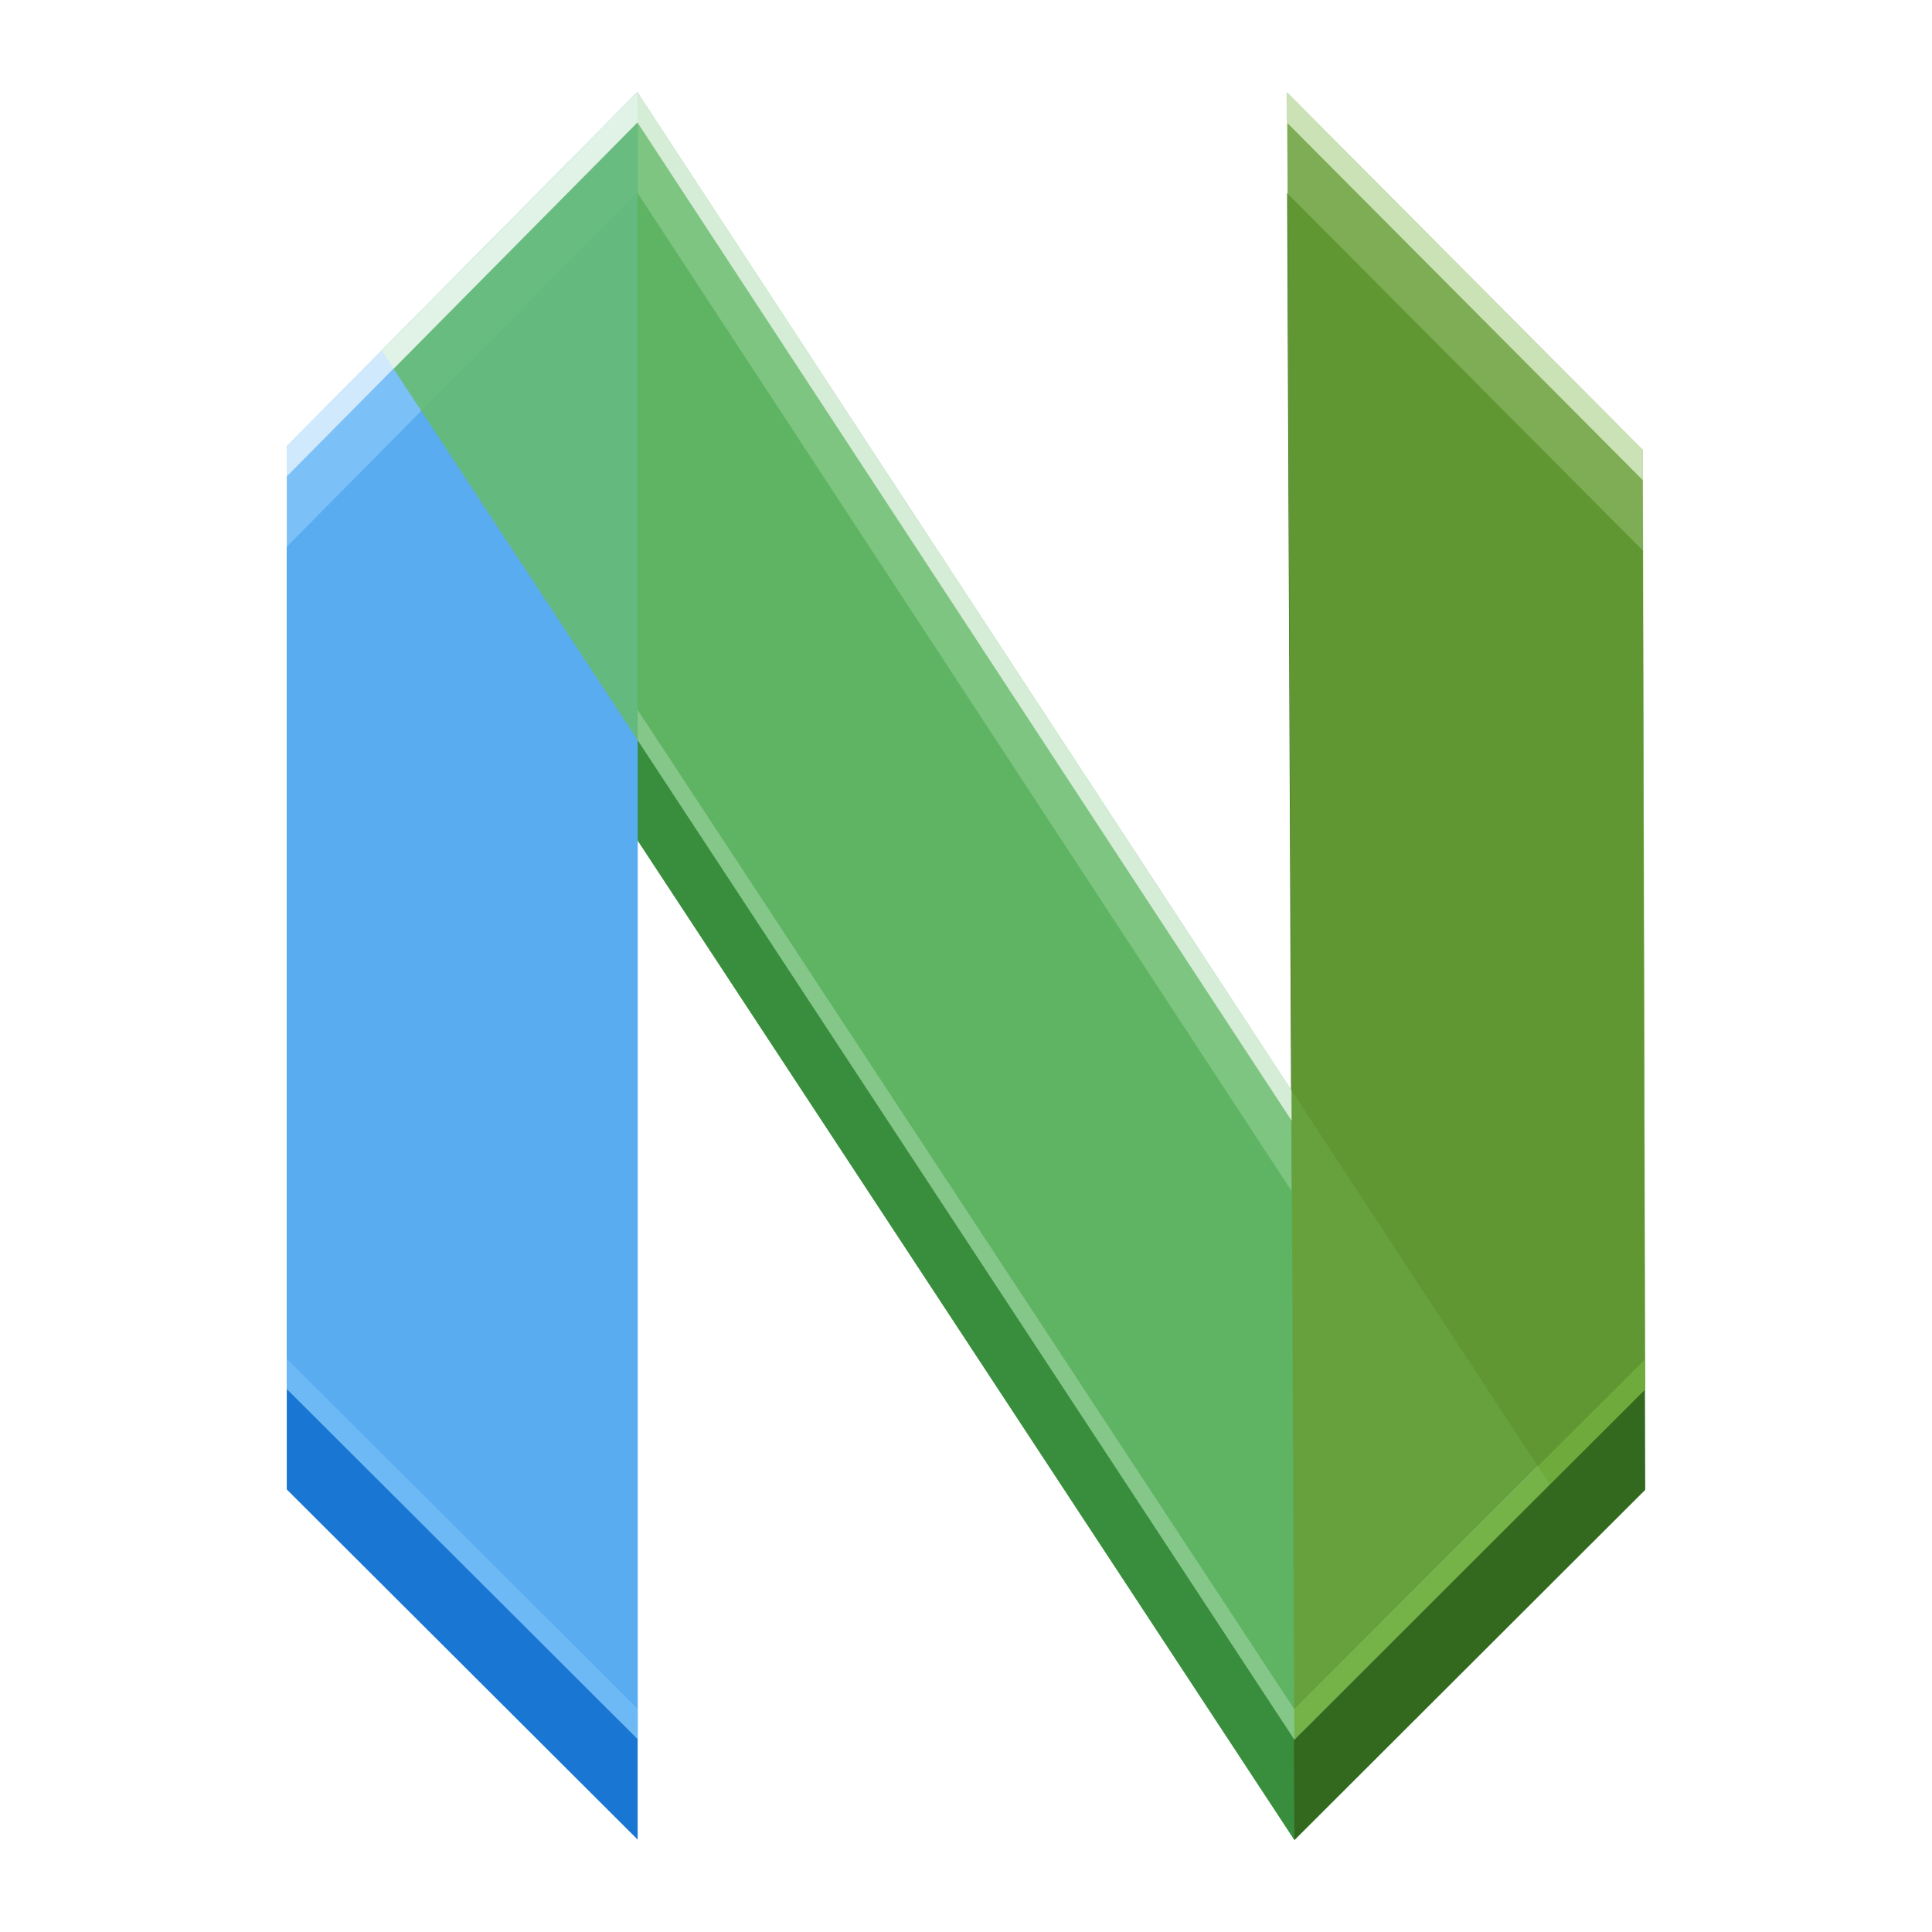
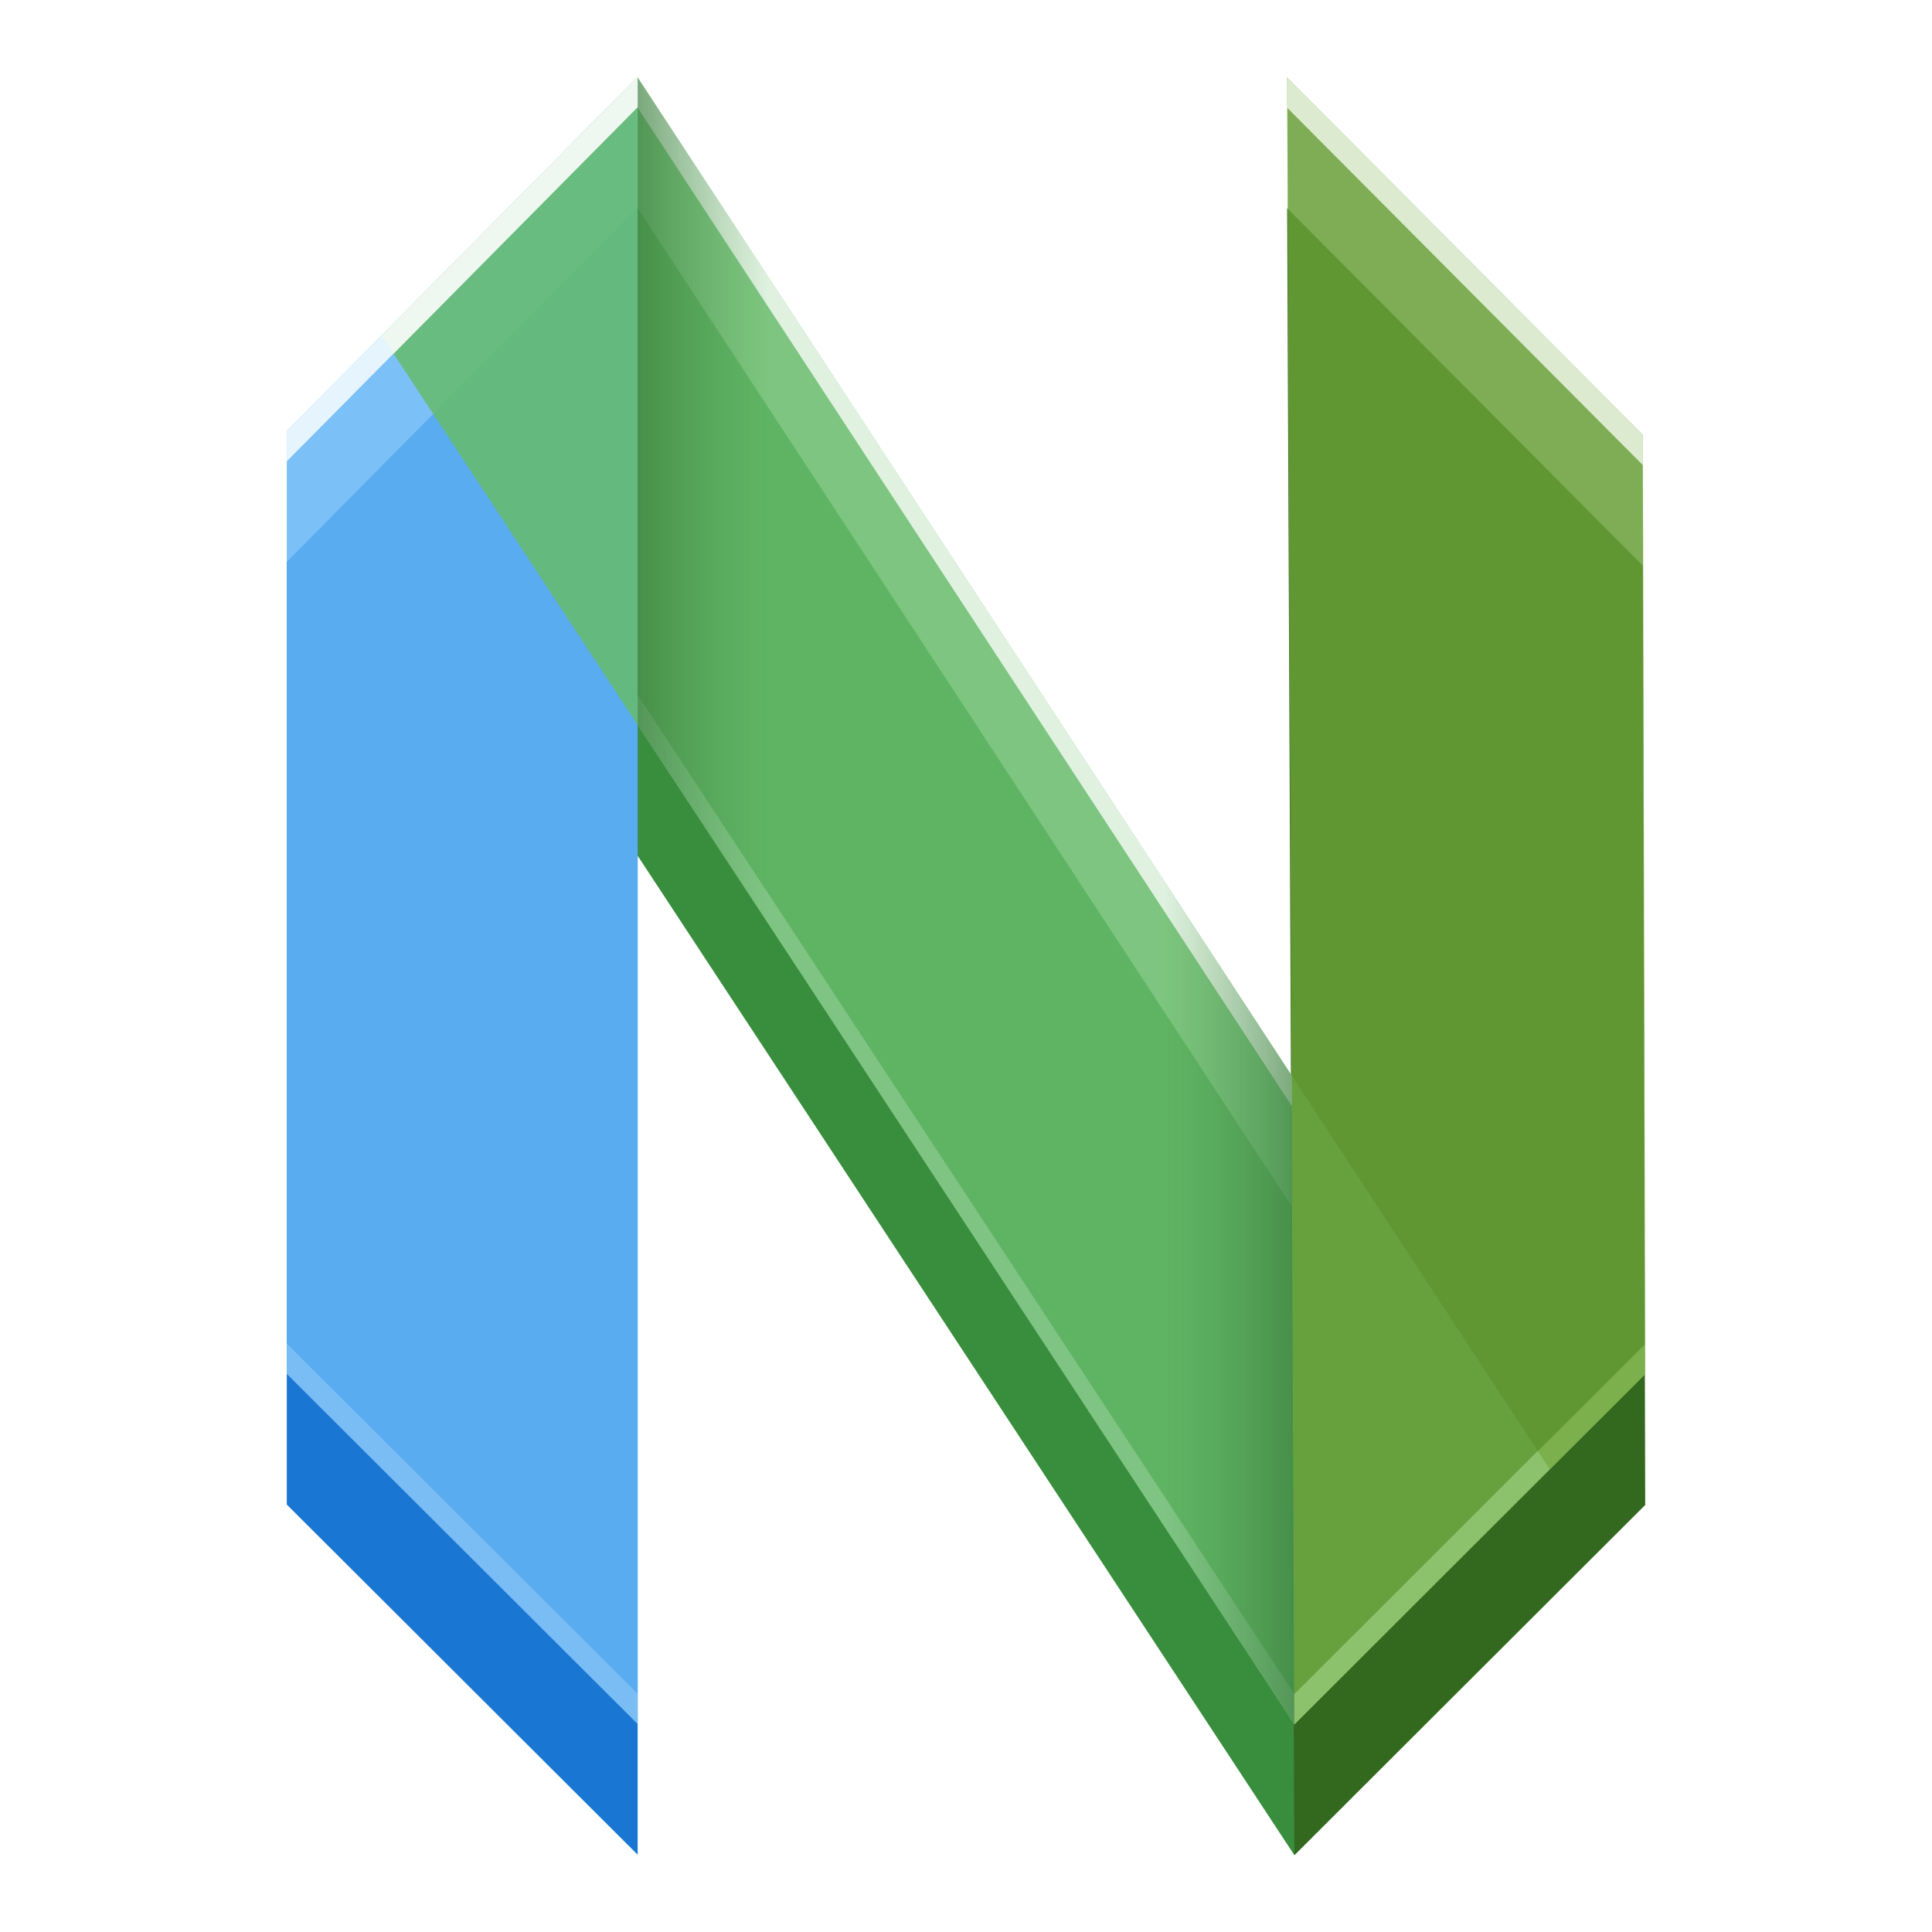
<svg xmlns="http://www.w3.org/2000/svg" xmlns:xlink="http://www.w3.org/1999/xlink" width="128" height="128" viewBox="0 0 128 128" version="1.1" id="svg5">
  <defs id="defs2">
+     <linearGradient id="linearGradient9">
+       <stop style="stop-color:#357638;stop-opacity:0.7;" offset="0" id="stop9" />
+       <stop style="stop-color:#4c9750;stop-opacity:0;" offset="0.2" id="stop12" />
+       <stop style="stop-color:#66bb6a;stop-opacity:0;" offset="0.5" id="stop11" />
+       <stop style="stop-color:#4b954e;stop-opacity:0;" offset="0.8" id="stop13" />
+       <stop style="stop-color:#357638;stop-opacity:0.7;" offset="1" id="stop10" />
+     </linearGradient>
    <linearGradient y2="236" x2="96" y1="236" x1="32" gradientTransform="translate(604.8168,170.5864)" gradientUnits="userSpaceOnUse" id="linearGradient1099" xlink:href="#linearGradient1036" />
    <linearGradient id="linearGradient1036">
      <stop id="stop1032" offset="0" style="stop-color:#d5d3cf;stop-opacity:1;" />
      <stop id="stop1034" offset="1" style="stop-color:#f6f5f4;stop-opacity:1" />
    </linearGradient>
    <radialGradient r="32" fy="-76" fx="-244" cy="-76" cx="-244" gradientTransform="matrix(0.8833333,0,0,0.8833333,-460.3502,463.1197)" gradientUnits="userSpaceOnUse" id="radialGradient1103" xlink:href="#linearGradient1069" />
    <linearGradient id="linearGradient1069">
      <stop id="stop1065" offset="0" style="stop-color:#d5d3cf;stop-opacity:1" />
      <stop id="stop1067-1" offset="1" style="stop-color:#949390;stop-opacity:1" />
    </linearGradient>
    <linearGradient gradientUnits="userSpaceOnUse" y2="232" x2="64" y1="262.5" x1="64" id="linearGradient1027" xlink:href="#linearGradient1025" gradientTransform="translate(-470.5864,432.8168)" />
    <linearGradient id="linearGradient1025">
      <stop id="stop1021" offset="0" style="stop-color:#9a9996;stop-opacity:1" />
      <stop id="stop1023" offset="1" style="stop-color:#77767b;stop-opacity:1" />
    </linearGradient>
    <clipPath clipPathUnits="userSpaceOnUse" id="clipPath1609-7">
      <path id="path1611-5" d="m 252,116 28,-28 v -8 h -36 v 36 z" style="fill:#e74747;stroke:none;stroke-width:0.25px;stroke-linecap:butt;stroke-linejoin:miter;stroke-opacity:1" />
    </clipPath>
    <linearGradient x1="49.022" y1="-0.08" x2="49.022" y2="97.846" id="linearGradient-1" gradientTransform="matrix(0.2138365,0,0,1.003838,21.42843,17.57802)" gradientUnits="userSpaceOnUse">
      <stop stop-color="#16B0ED" stop-opacity="0.8" offset="0%" id="stop927" />
      <stop stop-color="#0F59B2" stop-opacity="0.837" offset="100%" id="stop929" />
    </linearGradient>
    <linearGradient x1="326.174" y1="-0.069" x2="326.174" y2="98.852" id="linearGradient-2" gradientTransform="matrix(-0.2160348,0,0,0.993623,162.275,17.57802)" gradientUnits="userSpaceOnUse">
      <stop stop-color="#7DB643" offset="0%" id="stop932" style="stop-color:#5c983b;stop-opacity:1" />
      <stop stop-color="#7DB643" offset="0.886" id="stop23521" style="stop-color:#3e7c34;stop-opacity:1;" />
      <stop stop-color="#367533" offset="100%" id="stop934" />
    </linearGradient>
    <linearGradient x1="103.885" y1="-0.115" x2="103.885" y2="178.558" id="linearGradient-3" gradientTransform="matrix(0.3901256,0,0,0.5502256,21.42843,17.57802)" gradientUnits="userSpaceOnUse">
      <stop stop-color="#88C649" stop-opacity="0.8" offset="0%" id="stop937" />
      <stop stop-color="#439240" stop-opacity="0.84" offset="100%" id="stop939" />
    </linearGradient>
+     <linearGradient xlink:href="#linearGradient9" id="linearGradient10" x1="42.246" y1="60.69" x2="85.754" y2="60.69" gradientUnits="userSpaceOnUse" gradientTransform="translate(0,-0.999998)" />
  </defs>
  <g id="layer2">
-     <path d="M 42.23,12.772 102.666,104.996 85.754,121.907 25.287,29.888 Z" id="path1258" fill="url(#linearGradient-3)" style="fill:#388e3c;fill-opacity:0.993;fill-rule:evenodd;stroke:none;stroke-width:0.514" />
-     <path d="M 19,36.223 42.246,12.754 V 121.878 L 19,98.68 Z" id="path1254" fill="url(#linearGradient-1)" style="fill:#1976d2;fill-rule:evenodd;stroke:none;stroke-width:0.514" />
-     <path d="M 19,29.562 42.246,6.093 V 115.218 L 19,92.019 Z" id="Left---green" fill="url(#linearGradient-1)" style="fill:#64b5f6;fill-opacity:0.85;fill-rule:evenodd;stroke:none;stroke-width:0.514" />
-     <path d="M 108.841,36.473 85.277,12.795 85.754,121.907 109,98.709 Z" id="path1262" fill="url(#linearGradient-2)" style="fill:#33691e;fill-opacity:1;fill-rule:evenodd;stroke:none;stroke-width:0.514" />
-     <path d="M 42.23,6.112 102.666,98.335 85.754,115.246 25.287,23.227 Z" id="Cross---blue" fill="url(#linearGradient-3)" style="fill:#66bb6a;fill-opacity:0.85;fill-rule:evenodd;stroke:none;stroke-width:0.514" />
-     <path d="M 108.841,29.813 85.277,6.134 85.754,115.246 109,92.048 Z" id="Right---blue" fill="url(#linearGradient-2)" style="fill:#689f38;fill-opacity:0.85;fill-rule:evenodd;stroke:none;stroke-width:0.514" />
-     <path id="path1" style="fill:#d8ebc8;fill-opacity:0.85;fill-rule:evenodd;stroke:none;stroke-width:0.514" d="M 85.277 6.135 L 85.285 8.145 L 108.84 31.812 L 108.994 92.055 L 109 92.049 L 108.84 29.812 L 85.277 6.135 z " />
-     <path id="path2" style="fill:#dff0fd;fill-opacity:0.85;fill-rule:evenodd;stroke:none;stroke-width:0.514" d="M 42.246 6.094 L 19 29.562 L 19 31.562 L 42.246 8.094 L 42.246 6.094 z " />
-     <path id="path3" style="fill:#e4f3e5;fill-opacity:0.85;fill-rule:evenodd;stroke:none;stroke-width:0.514" d="M 42.23 6.111 L 25.287 23.227 L 26.076 24.428 L 42.23 8.111 L 85.574 74.252 L 85.566 72.24 L 42.23 6.111 z " />
-     <path id="path5" style="fill:#71bbf7;fill-opacity:0.85;fill-rule:evenodd;stroke:none;stroke-width:0.514" d="M 19 90.02 L 19 92.02 L 42.246 115.217 L 42.246 113.217 L 19 90.02 z " />
-     <path id="path6" style="fill:#85c689;fill-opacity:1;fill-rule:evenodd;stroke:none;stroke-width:0.514" d="M 42.246 47.035 L 42.246 49.035 L 85.754 115.246 L 102.666 98.334 L 101.875 97.125 L 85.754 113.246 L 42.246 47.035 z " />
-     <path id="path4" style="fill:#72ae3d;fill-opacity:0.85;fill-rule:evenodd;stroke:none;stroke-width:0.514" d="M 85.277 6.135 L 85.754 115.246 L 109 92.049 L 108.994 90.055 L 85.754 113.246 L 85.285 6.145 L 85.277 6.135 z " />
+     <path d="M 42.23,13.772 102.666,105.996 85.754,122.907 25.287,30.888 Z" id="path1258" fill="url(#linearGradient-3)" style="fill:#388e3c;fill-opacity:0.993;fill-rule:evenodd;stroke:none;stroke-width:0.514" />
+     <path d="M 19,37.223 42.246,13.754 V 122.878 L 19,99.68 Z" id="path1254" fill="url(#linearGradient-1)" style="fill:#1976d2;fill-rule:evenodd;stroke:none;stroke-width:0.514" />
+     <path d="M 19,28.562 42.246,5.093 V 114.218 L 19,91.019 Z" id="Left---green" fill="url(#linearGradient-1)" style="fill:#64b5f6;fill-opacity:0.85;fill-rule:evenodd;stroke:none;stroke-width:0.514" />
+     <path d="M 108.841,37.473 85.277,13.795 85.754,122.907 109,99.709 Z" id="path1262" fill="url(#linearGradient-2)" style="fill:#33691e;fill-opacity:1;fill-rule:evenodd;stroke:none;stroke-width:0.514" />
+     <path d="M 42.23,5.112 102.666,97.335 85.754,114.246 25.287,22.227 Z" id="Cross---blue" fill="url(#linearGradient-3)" style="fill:#66bb6a;fill-opacity:0.85;fill-rule:evenodd;stroke:none;stroke-width:0.514" />
+     <path d="M 108.841,28.813 85.277,5.134 85.754,114.246 109,91.048 Z" id="Right---blue" fill="url(#linearGradient-2)" style="fill:#689f38;fill-opacity:0.85;fill-rule:evenodd;stroke:none;stroke-width:0.514" />
+     <path id="path1" style="fill:#ecf5e4;fill-opacity:0.85;fill-rule:evenodd;stroke:none;stroke-width:0.514" d="m 85.277,5.135 0.008,2.01 23.555,23.668 0.154,60.242 0.006,-0.006 -0.16,-62.236 z" />
+     <path id="path2" style="fill:#f9fcff;fill-opacity:0.85;fill-rule:evenodd;stroke:none;stroke-width:0.514" d="M 42.246,5.094 19,28.563 v 2 L 42.246,7.094 Z" />
+     <path id="path3" style="fill:#f1f9f1;fill-opacity:0.85;fill-rule:evenodd;stroke:none;stroke-width:0.514" d="m 42.23,5.111 -16.943,17.115 0.789,1.201 16.154,-16.316 43.344,66.141 -0.008,-2.012 z" />
+     <path id="path5" style="fill:#99cef9;fill-opacity:0.496;fill-rule:evenodd;stroke:none;stroke-width:0.514" d="m 19,89.02 v 2 L 42.246,114.217 v -2 z" />
+     <path id="path6" style="fill:#a2d4a5;fill-opacity:0.502;fill-rule:evenodd;stroke:none;stroke-width:0.514" d="m 42.246,46.035 v 2 L 85.754,114.246 102.666,97.334 101.875,96.125 85.754,112.246 Z" />
+     <path id="path4" style="fill:#97ca69;fill-opacity:0.5;fill-rule:evenodd;stroke:none;stroke-width:0.514" d="M 85.277,5.135 85.754,114.246 109,91.049 l -0.006,-1.994 -23.24,23.191 -0.469,-107.102 z" />
+     <path id="path7" style="fill:url(#linearGradient10);fill-opacity:0.85;fill-rule:evenodd;stroke:none;stroke-width:0.514" d="M 42.246,5.135 V 48.035 l 43.508,66.211 -0.188,-43.006 z" />
  </g>
</svg>
